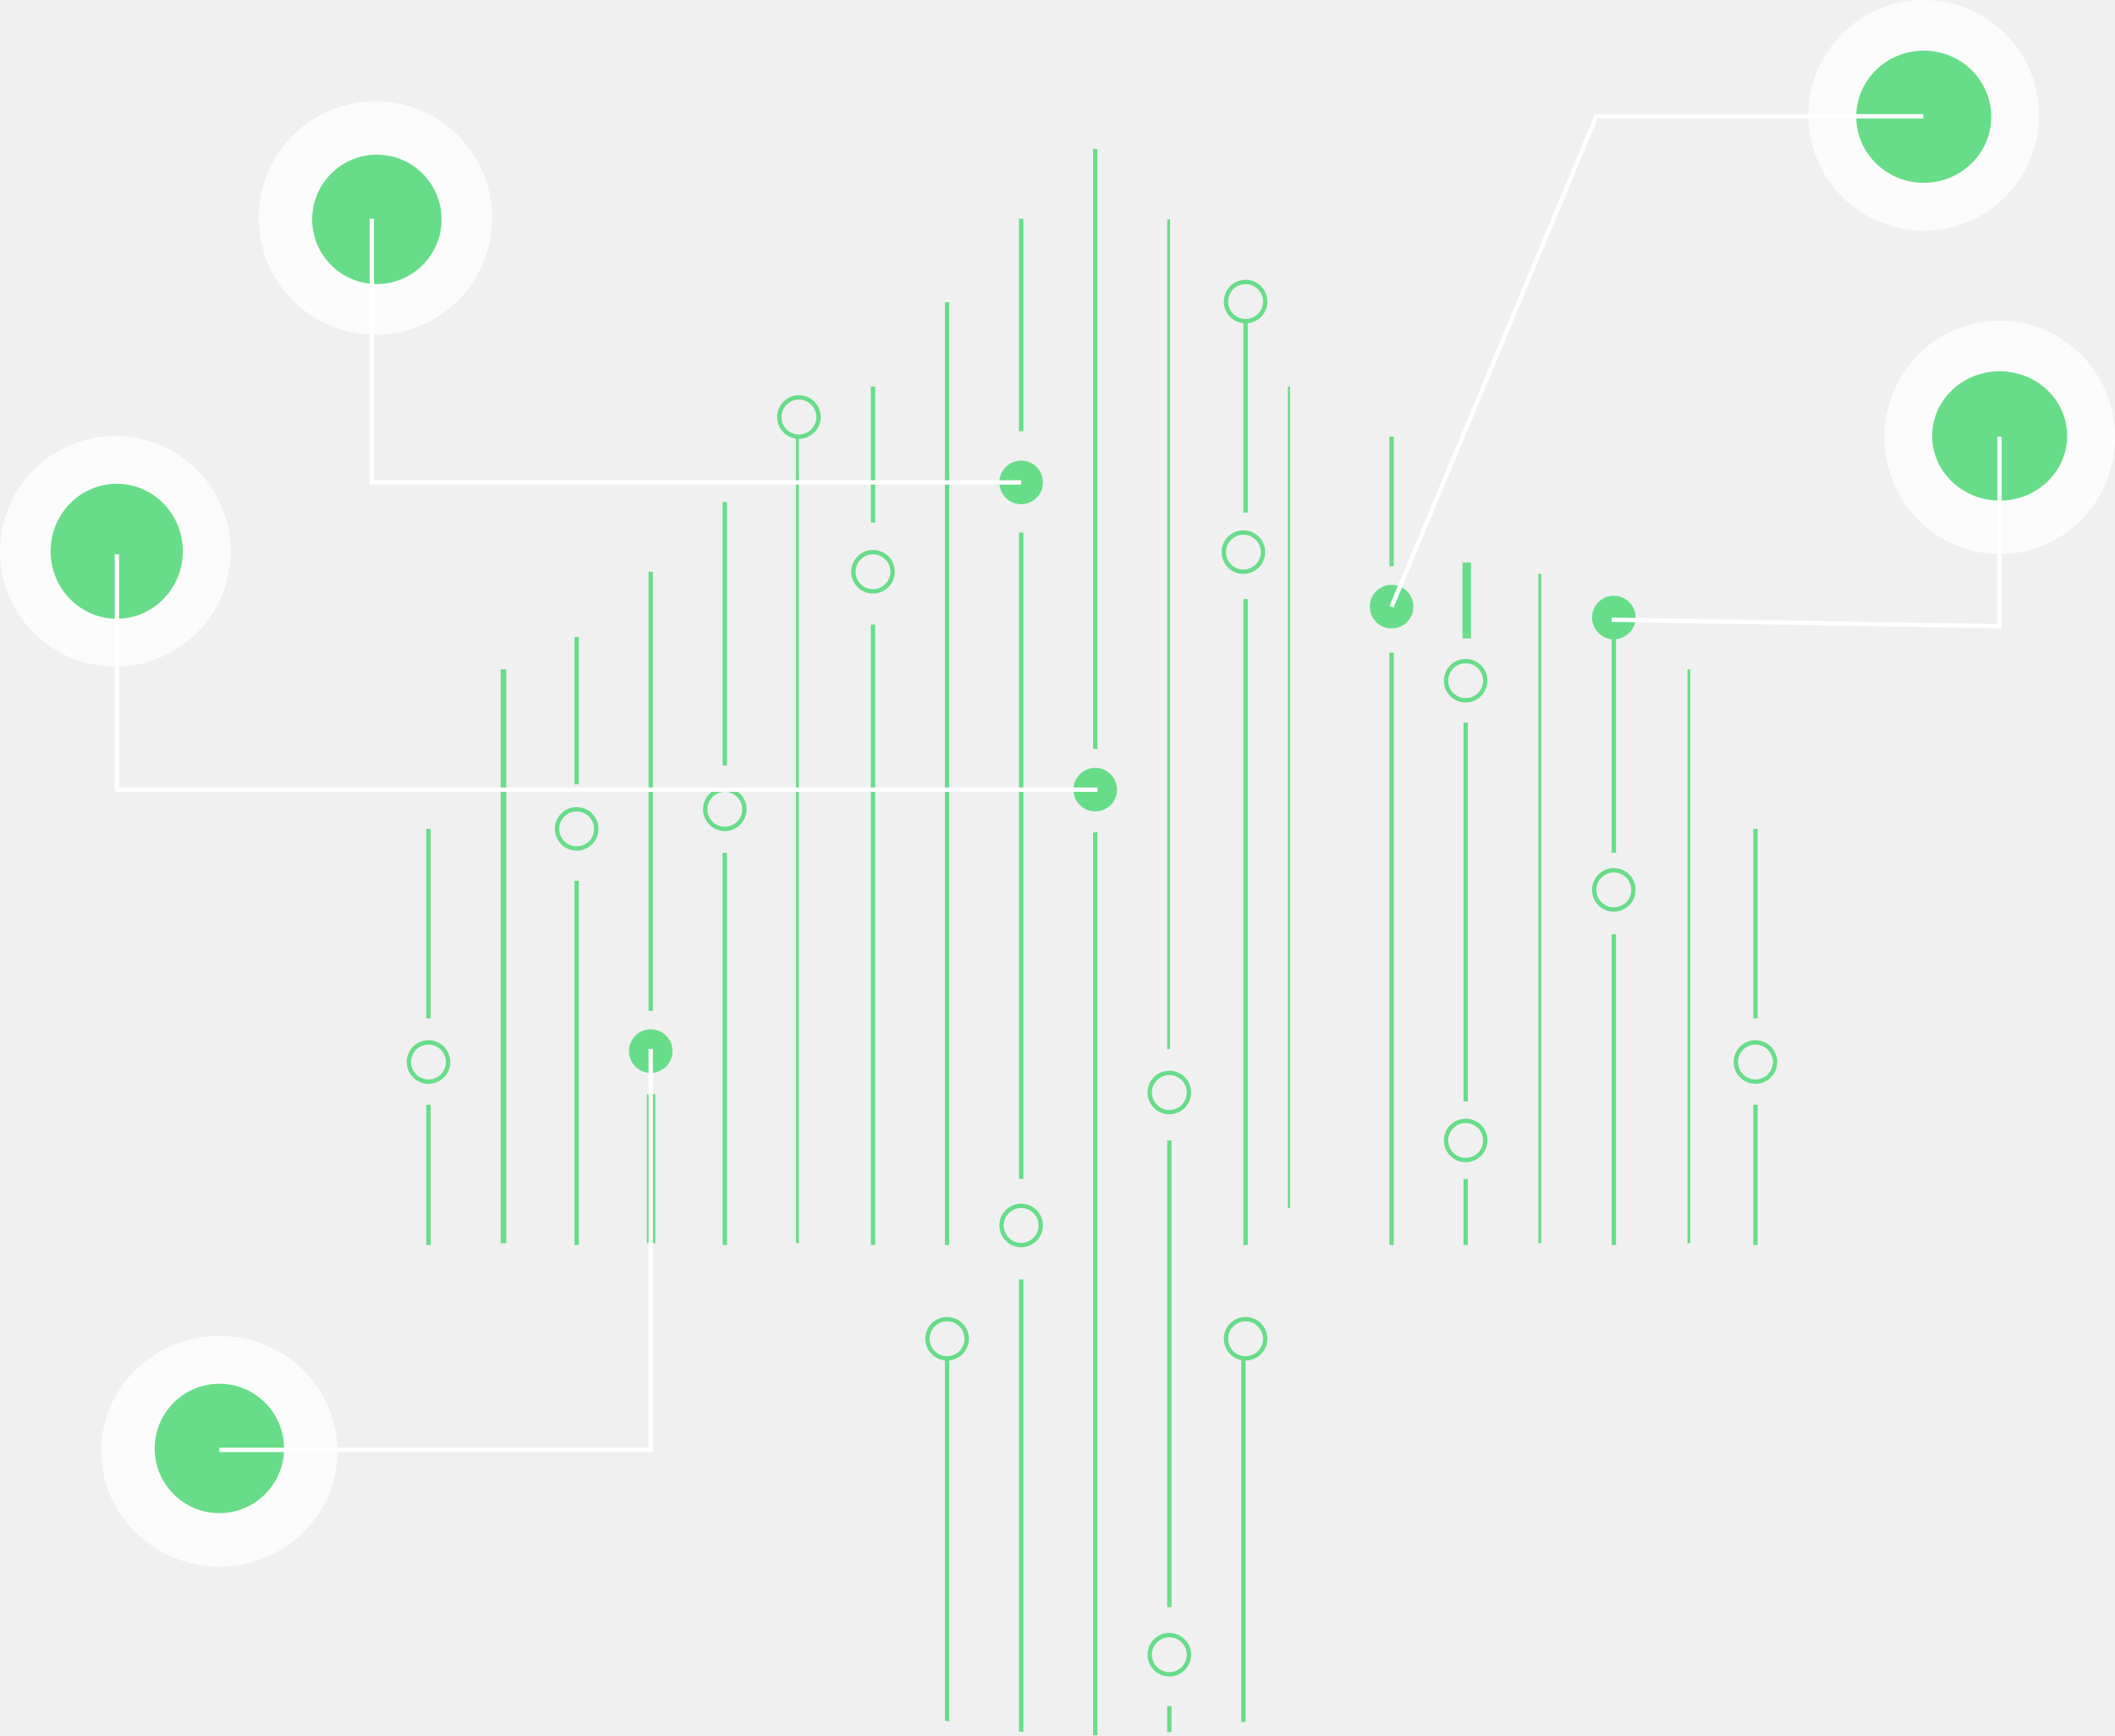
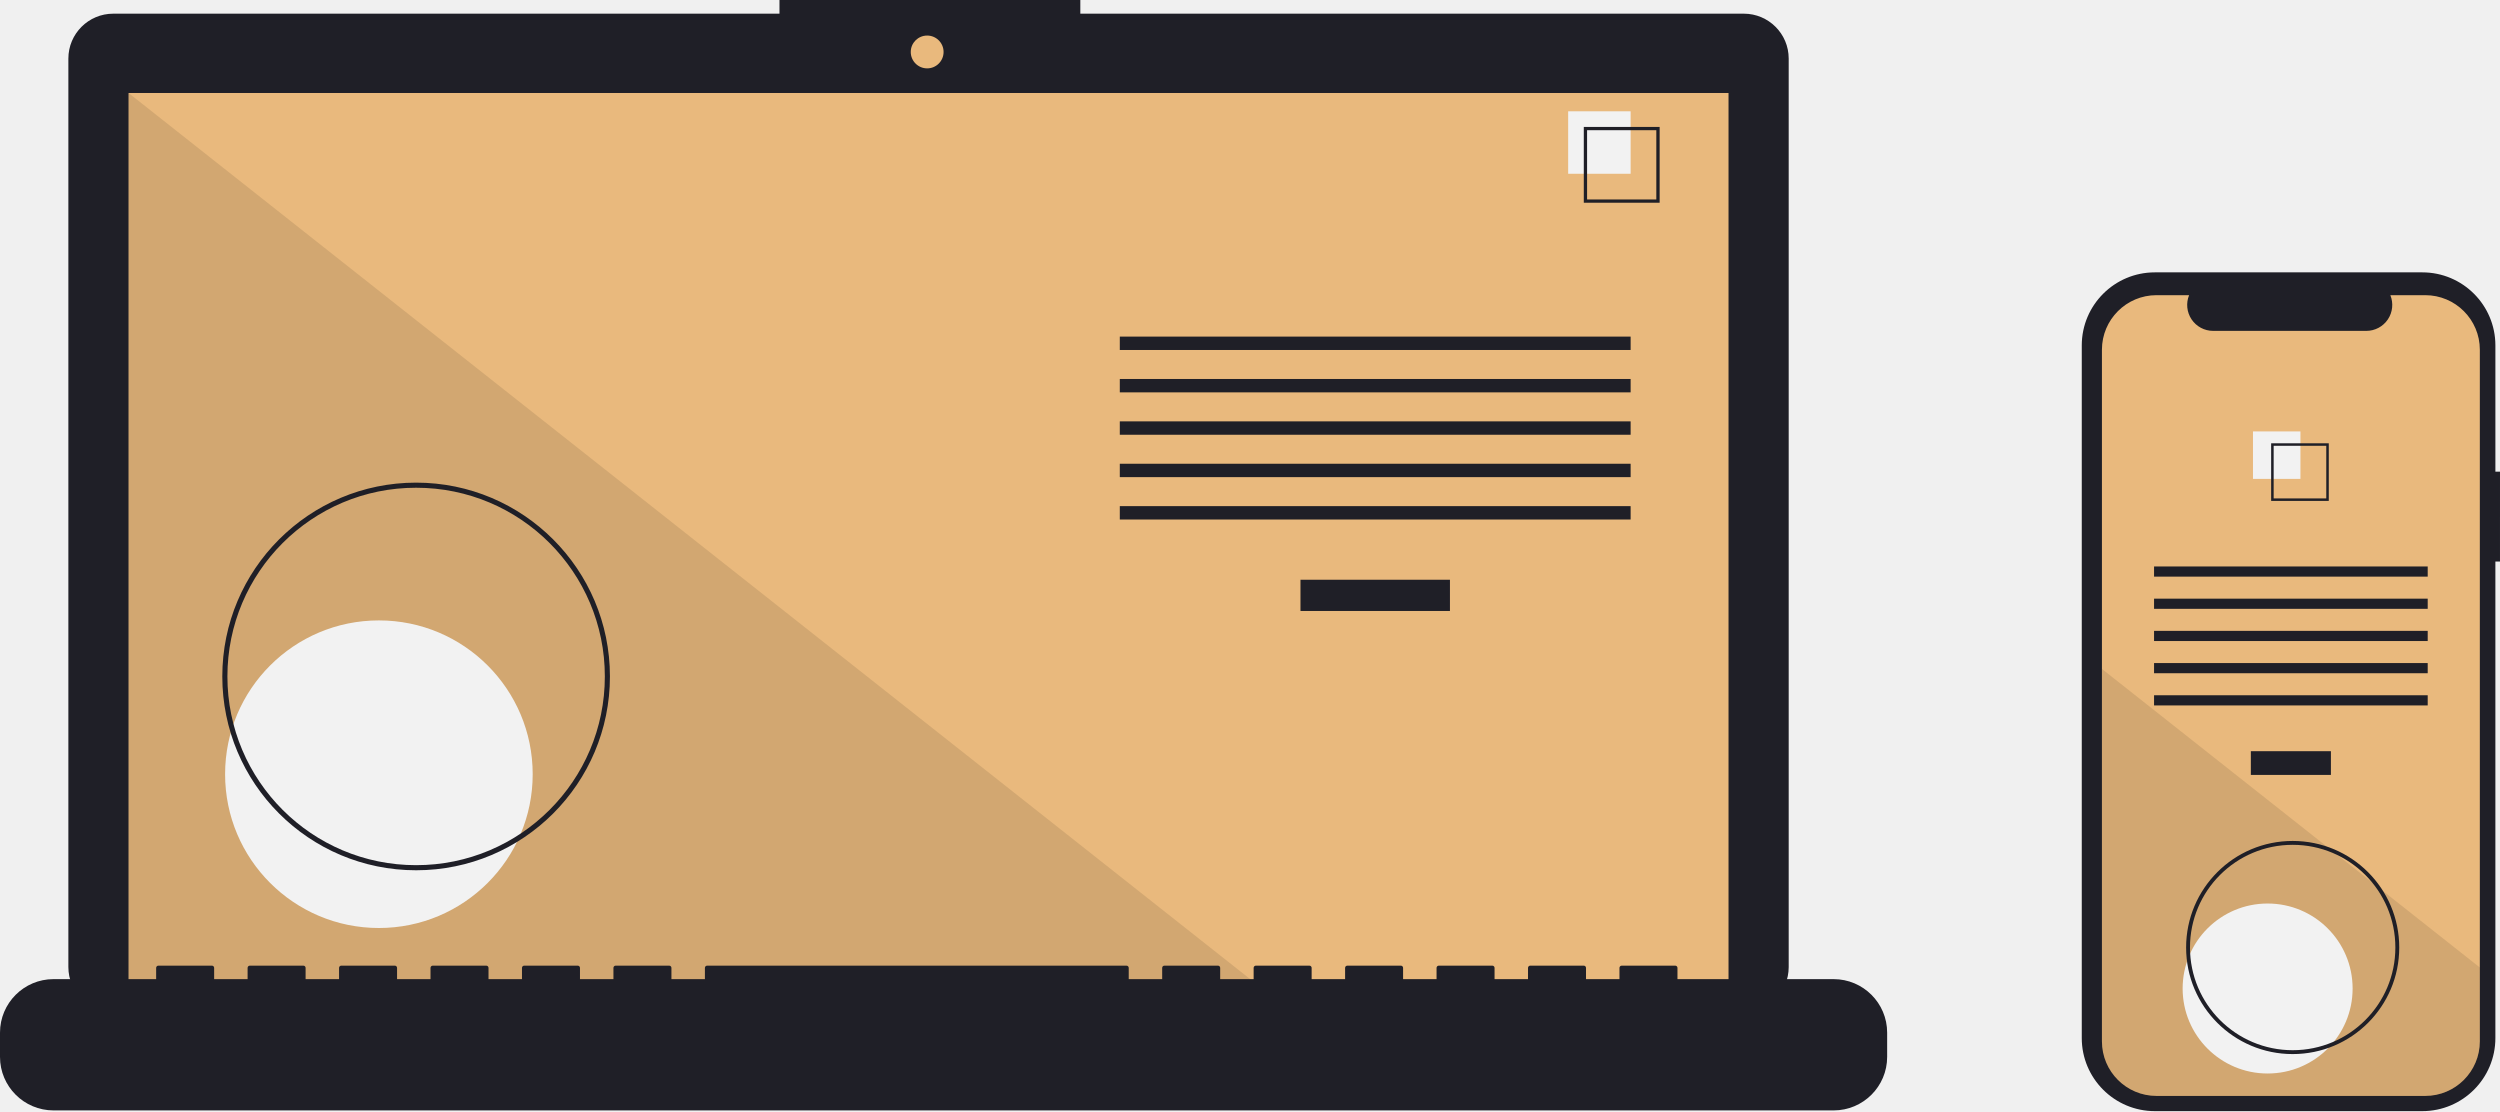
- <svg xmlns="http://www.w3.org/2000/svg" width="752" height="617" viewBox="0 0 752 617">
+ <svg xmlns="http://www.w3.org/2000/svg" width="980.313" height="435.701" viewBox="0 0 980.313 435.701">
  <defs>
-     <style>.a,.d{fill:#fff;}.a{opacity:0.8;}.b{fill:#68dd89;}.c{fill:none;}</style>
+     <style>.a{fill:#1f1f27;}.b{fill:#e9b97d;}.c{opacity:0.1;}.d{fill:#f2f2f2;}</style>
  </defs>
-   <g transform="translate(0.497 0.305)">
-     <ellipse class="a" cx="41" cy="41.5" rx="41" ry="41.5" transform="translate(669.503 113.695)" />
-     <ellipse class="b" cx="24" cy="23" rx="24" ry="23" transform="translate(686.503 131.695)" />
-     <circle class="a" cx="41" cy="41" r="41" transform="translate(642.503 -0.305)" />
-     <ellipse class="b" cx="24" cy="23.5" rx="24" ry="23.5" transform="translate(659.503 17.695)" />
-     <circle class="a" cx="41" cy="41" r="41" transform="translate(-0.497 154.695)" />
-     <ellipse class="b" cx="23.5" cy="24" rx="23.5" ry="24" transform="translate(17.503 171.695)" />
-     <ellipse class="a" cx="42" cy="41" rx="42" ry="41" transform="translate(35.503 474.695)" />
-     <circle class="b" cx="23" cy="23" r="23" transform="translate(54.503 491.695)" />
-     <circle class="a" cx="41.5" cy="41.5" r="41.5" transform="translate(91.503 35.695)" />
-     <circle class="b" cx="23" cy="23" r="23" transform="translate(110.503 54.695)" />
-     <path class="c" d="M818.562,400.781c0,138.168-99.1,253.194-230.1,277.877-.511.1-1.03.194-1.549.287q-12.214,2.243-24.792,3.4c-.519.054-1.03.1-1.549.139q-12.249,1.069-24.792,1.077c-.519,0-1.03,0-1.549-.008q-12.528-.058-24.792-1.209c-.519-.039-1.03-.093-1.549-.147q-12.562-1.22-24.792-3.541c-.519-.093-1.038-.194-1.549-.294C351.315,653.068,253,538.406,253,400.781,253,244.608,379.608,118,535.781,118S818.562,244.608,818.562,400.781Z" transform="translate(-146.083 -66.867)" />
-     <rect class="b" width="1.549" height="229.711" transform="translate(441.606 212.667)" />
-     <rect class="b" width="1.549" height="67.768" transform="translate(441.606 114.199)" />
-     <rect class="b" width="1.549" height="335.251" transform="translate(335.466 107.128)" />
-     <rect class="b" width="1.549" height="75.504" transform="translate(361.807 77.474)" />
-     <rect class="b" width="1.549" height="229.818" transform="translate(361.807 189.037)" />
-     <path class="b" d="M583.549,638.75v160.9c-.519-.039-1.03-.093-1.549-.147V638.75Z" transform="translate(-220.193 -184.17)" />
-     <rect class="b" width="1.549" height="213.323" transform="translate(388.148 52.682)" />
-     <path class="b" d="M617.549,433.52V754.635c-.519,0-1.031,0-1.549-.008V433.52Z" transform="translate(-227.852 -137.94)" />
-     <rect class="b" width="1" height="295" transform="translate(414.503 77.695)" />
-     <rect class="b" width="1.549" height="165.929" transform="translate(414.49 405.19)" />
-     <path class="b" d="M651.55,834.53v9.219c-.519.054-1.03.1-1.55.14V834.53Z" transform="translate(-235.51 -228.271)" />
-     <path class="b" d="M685.549,675V804.126c-.511.1-1.03.194-1.549.287V675Z" transform="translate(-243.169 -192.335)" />
-     <path class="b" d="M549.55,675V804.126c-.519-.093-1.038-.194-1.55-.294V675Z" transform="translate(-212.534 -192.335)" />
-     <rect class="b" width="1.549" height="48.351" transform="translate(309.125 137.129)" />
-     <rect class="b" width="1.549" height="220.589" transform="translate(309.125 221.789)" />
-     <rect class="b" width="1" height="287" transform="translate(282.503 154.695)" />
-     <rect class="b" width="1.549" height="93.67" transform="translate(256.442 178.191)" />
-     <rect class="b" width="1.549" height="139.478" transform="translate(256.442 302.9)" />
-     <rect class="b" width="1.549" height="156.139" transform="translate(230.101 202.983)" />
-     <rect class="b" width="3" height="53" transform="translate(229.503 388.695)" />
-     <rect class="b" width="1.549" height="52.372" transform="translate(203.76 226.225)" />
-     <rect class="b" width="1.549" height="129.522" transform="translate(203.76 312.856)" />
-     <rect class="b" width="2" height="204" transform="translate(177.503 237.695)" />
-     <rect class="b" width="1.549" height="67.354" transform="translate(151.077 294.402)" />
-     <rect class="b" width="1.549" height="49.876" transform="translate(151.077 392.502)" />
-     <rect class="b" width="0.803" height="292.078" transform="translate(457.391 137.129)" />
-     <rect class="b" width="1.549" height="46.051" transform="translate(493.513 154.949)" />
-     <rect class="b" width="1.549" height="210.632" transform="translate(493.513 231.746)" />
-     <rect class="b" width="3" height="27" transform="translate(519.503 199.695)" />
-     <rect class="b" width="1.549" height="134.695" transform="translate(519.855 256.635)" />
-     <rect class="b" width="1.549" height="23.523" transform="translate(519.855 418.855)" />
-     <rect class="b" width="1" height="238" transform="translate(546.503 203.695)" />
-     <rect class="b" width="1.549" height="76.675" transform="translate(572.537 226.225)" />
-     <rect class="b" width="1.549" height="110.489" transform="translate(572.537 331.889)" />
-     <rect class="b" width="1" height="204" transform="translate(599.503 237.695)" />
-     <path class="b" d="M546.747,671.495a7.747,7.747,0,1,1,7.747-7.747,7.747,7.747,0,0,1-7.747,7.747Zm0-13.945a6.2,6.2,0,1,0,6.2,6.2A6.2,6.2,0,0,0,546.747,657.549Z" transform="translate(-210.507 -188.055)" />
-     <path class="b" d="M580.747,619.495a7.747,7.747,0,1,1,7.747-7.747,7.747,7.747,0,0,1-7.747,7.747Zm0-13.945a6.2,6.2,0,1,0,6.2,6.2A6.2,6.2,0,0,0,580.747,605.55Z" transform="translate(-218.166 -176.342)" />
-     <path class="b" d="M683.747,671.495a7.747,7.747,0,1,1,7.747-7.747,7.747,7.747,0,0,1-7.747,7.747Zm0-13.945a6.2,6.2,0,1,0,6.2,6.2A6.2,6.2,0,0,0,683.747,657.549Z" transform="translate(-241.367 -188.055)" />
-     <path class="b" d="M648.747,801a7.747,7.747,0,1,0,7.747,7.747A7.748,7.748,0,0,0,648.747,801Zm0,13.945a6.2,6.2,0,1,1,6.2-6.2A6.2,6.2,0,0,1,648.747,814.945Z" transform="translate(-233.483 -220.718)" />
-     <path class="b" d="M648.747,558.495a7.747,7.747,0,1,1,7.747-7.747A7.747,7.747,0,0,1,648.747,558.495Zm0-13.945a6.2,6.2,0,1,0,6.2,6.2A6.2,6.2,0,0,0,648.747,544.549Z" transform="translate(-233.483 -162.601)" />
-     <path class="b" d="M614.747,419.495a7.747,7.747,0,1,1,7.747-7.747A7.747,7.747,0,0,1,614.747,419.495Z" transform="translate(-225.824 -131.291)" />
-     <path class="b" d="M682.747,310.495a7.747,7.747,0,1,1,7.747-7.747A7.747,7.747,0,0,1,682.747,310.495Zm0-13.945a6.2,6.2,0,1,0,6.2,6.2,6.2,6.2,0,0,0-6.2-6.2Z" transform="translate(-241.142 -106.738)" />
-     <path class="b" d="M444.747,428.495a7.747,7.747,0,1,1,7.747-7.747A7.747,7.747,0,0,1,444.747,428.495Zm0-13.945a6.2,6.2,0,1,0,6.2,6.2A6.2,6.2,0,0,0,444.747,414.549Z" transform="translate(-187.531 -133.318)" />
-     <path class="b" d="M376.747,437.495a7.747,7.747,0,1,1,7.747-7.747,7.747,7.747,0,0,1-7.747,7.747Zm0-13.945a6.2,6.2,0,1,0,6.2,6.2A6.2,6.2,0,0,0,376.747,423.549Z" transform="translate(-172.213 -135.345)" />
-     <path class="b" d="M410.747,539.495a7.747,7.747,0,1,1,7.747-7.747,7.747,7.747,0,0,1-7.747,7.747Z" transform="translate(-179.872 -158.321)" />
-     <path class="b" d="M683.747,195.495a7.747,7.747,0,1,1,7.747-7.747A7.747,7.747,0,0,1,683.747,195.495Zm0-13.945a6.2,6.2,0,1,0,6.2,6.2A6.2,6.2,0,0,0,683.747,181.549Z" transform="translate(-241.367 -80.833)" />
-     <path class="b" d="M512.747,319.495a7.747,7.747,0,1,1,7.747-7.747A7.747,7.747,0,0,1,512.747,319.495Zm0-13.945a6.2,6.2,0,1,0,6.2,6.2A6.2,6.2,0,0,0,512.747,305.549Z" transform="translate(-202.848 -108.765)" />
-     <path class="b" d="M478.747,248.495a7.747,7.747,0,1,1,7.747-7.747,7.747,7.747,0,0,1-7.747,7.747Zm0-13.945a6.2,6.2,0,1,0,6.2,6.2A6.2,6.2,0,0,0,478.747,234.549Z" transform="translate(-195.189 -92.772)" />
-     <path class="b" d="M308.747,544.495a7.747,7.747,0,1,1,7.747-7.747A7.747,7.747,0,0,1,308.747,544.495Zm0-13.945a6.2,6.2,0,1,0,6.2,6.2,6.2,6.2,0,0,0-6.2-6.2Z" transform="translate(-156.896 -159.448)" />
-     <rect class="b" width="1.549" height="67.354" transform="translate(622.895 294.402)" />
-     <rect class="b" width="1.549" height="49.876" transform="translate(622.895 392.502)" />
-     <path class="b" d="M917.747,544.495a7.747,7.747,0,1,1,7.747-7.747A7.747,7.747,0,0,1,917.747,544.495Zm0-13.945a6.2,6.2,0,1,0,6.2,6.2,6.2,6.2,0,0,0-6.2-6.2Z" transform="translate(-294.077 -159.448)" />
-     <path class="b" d="M852.747,465.495a7.747,7.747,0,1,1,7.748-7.747,7.747,7.747,0,0,1-7.748,7.747Zm0-13.945a6.2,6.2,0,1,0,6.2,6.2,6.2,6.2,0,0,0-6.2-6.2Z" transform="translate(-279.436 -141.652)" />
-     <path class="b" d="M784.747,580.495a7.747,7.747,0,1,1,7.748-7.747,7.747,7.747,0,0,1-7.748,7.747Zm0-13.945a6.2,6.2,0,1,0,6.2,6.2A6.2,6.2,0,0,0,784.747,566.55Z" transform="translate(-264.118 -167.557)" />
-     <path class="b" d="M580.747,278.495a7.747,7.747,0,1,1,7.747-7.747A7.747,7.747,0,0,1,580.747,278.495Z" transform="translate(-218.166 -99.529)" />
-     <path class="b" d="M784.747,369.495a7.747,7.747,0,1,1,7.748-7.747A7.747,7.747,0,0,1,784.747,369.495Zm0-13.945a6.2,6.2,0,1,0,6.2,6.2A6.2,6.2,0,0,0,784.747,355.549Z" transform="translate(-264.118 -120.028)" />
-     <path class="b" d="M852.747,340.495a7.747,7.747,0,1,1,7.748-7.747,7.747,7.747,0,0,1-7.748,7.747Z" transform="translate(-279.436 -113.495)" />
-     <path class="b" d="M750.747,335.495a7.747,7.747,0,1,1,7.747-7.747A7.747,7.747,0,0,1,750.747,335.495Z" transform="translate(-256.459 -112.369)" />
-     <path class="d" d="M877.675,268.19l-138.692-2.337.026-1.549,137.116,2.311V200h1.55Z" transform="translate(-166.459 -45.051)" />
-     <path class="d" d="M638.507,227.391l-1.43-.6L710.1,52H826.829v1.549h-115.7Z" transform="translate(-143.504 -11.713)" />
-     <path class="d" d="M401.409,338.447H52V254h1.549v82.9H401.409Z" transform="translate(-11.711 -57.215)" />
-     <path class="d" d="M400.648,194.519H169V100h1.549v92.969h230.1Z" transform="translate(-38.066 -22.526)" />
-     <path class="d" d="M254.174,624.327H100v-1.549H252.624V481h1.549Z" transform="translate(-22.524 -108.349)" />
+   <g transform="translate(0 -13.29)">
+     <path class="a" d="M714.207,141.381H454.038v-5.362H336.067v5.362H74.825a17.6,17.6,0,0,0-17.6,17.6V515.231a17.6,17.6,0,0,0,17.6,17.6H714.207a17.6,17.6,0,0,0,17.6-17.6V158.979a17.6,17.6,0,0,0-17.6-17.6Z" transform="translate(-30.415 -122.728)" />
+     <path class="b" d="M0,0H627.391V353.913H0Z" transform="translate(50.406 49.754)" />
+     <circle class="b" cx="6.435" cy="6.435" r="6.435" transform="translate(357.13 27.232)" />
+     <path class="c" d="M498.374,403.667H50.406V49.754Z" />
+     <circle class="d" cx="60.307" cy="60.307" r="60.307" transform="translate(88.267 256.569)" />
+     <rect class="a" width="58.605" height="12.246" transform="translate(509.953 240.622)" />
+     <rect class="a" width="200.307" height="5.248" transform="translate(439.102 145.279)" />
+     <rect class="a" width="200.307" height="5.248" transform="translate(439.102 161.898)" />
+     <rect class="a" width="200.307" height="5.248" transform="translate(439.102 178.518)" />
+     <rect class="a" width="200.307" height="5.248" transform="translate(439.102 195.137)" />
+     <rect class="a" width="200.307" height="5.248" transform="translate(439.102 211.757)" />
+     <rect class="d" width="24.492" height="24.492" transform="translate(614.917 56.934)" />
+     <path class="a" d="M681.2,215.525h-29.74v-29.74H681.2Zm-28.447-1.293H679.9V187.078H652.748Z" transform="translate(-30.415 -122.728)" />
+     <path class="a" d="M749.422,519.96h-61.23v-4.412a.875.875,0,0,0-.875-.875H666.324a.875.875,0,0,0-.875.875v4.412H652.329v-4.412a.875.875,0,0,0-.875-.875H630.462a.875.875,0,0,0-.875.875v4.412h-13.12v-4.412a.875.875,0,0,0-.875-.875H594.6a.875.875,0,0,0-.875.875v4.411H580.6v-4.412a.875.875,0,0,0-.875-.875H558.736a.875.875,0,0,0-.875.875v4.412h-13.12v-4.412a.875.875,0,0,0-.875-.875H522.873a.875.875,0,0,0-.875.875v4.412h-13.12v-4.412a.875.875,0,0,0-.875-.875H487.01a.875.875,0,0,0-.875.875v4.412H473.015v-4.412a.875.875,0,0,0-.875-.875H307.7a.875.875,0,0,0-.875.875v4.412H293.7v-4.412a.875.875,0,0,0-.875-.875H271.833a.875.875,0,0,0-.875.875v4.412h-13.12v-4.412a.875.875,0,0,0-.875-.875H235.97a.875.875,0,0,0-.875.875v4.412H221.975v-4.412a.875.875,0,0,0-.875-.875H200.107a.875.875,0,0,0-.875.875v4.412h-13.12v-4.412a.875.875,0,0,0-.875-.875H164.244a.875.875,0,0,0-.875.875v4.412h-13.12v-4.412a.875.875,0,0,0-.875-.875H128.381a.875.875,0,0,0-.875.875v4.412h-13.12v-4.412a.875.875,0,0,0-.875-.875H92.519a.875.875,0,0,0-.875.875v4.412H51.408a20.993,20.993,0,0,0-20.993,20.993v9.493a20.993,20.993,0,0,0,20.993,20.993H749.422a20.993,20.993,0,0,0,20.993-20.993v-9.492a20.993,20.993,0,0,0-20.993-20.993Z" transform="translate(-30.415 -122.728)" />
+     <path class="a" d="M193.586,477.272a76,76,0,1,1,76-76,76,76,0,0,1-76,76Zm0-150a74,74,0,1,0,74,74,74,74,0,0,0-74-74Z" transform="translate(-30.415 -122.728)" />
+     <path class="a" d="M1035.727,329.97h-1.807V280.464a28.653,28.653,0,0,0-28.653-28.653H900.379a28.653,28.653,0,0,0-28.653,28.653V552.058a28.653,28.653,0,0,0,28.653,28.653h104.885a28.653,28.653,0,0,0,28.653-28.653V365.21h1.807Z" transform="translate(-55.414 -131.72)" />
+     <path class="b" d="M1030.32,284.976v271.2a21.4,21.4,0,0,1-21.4,21.4H903.53a21.4,21.4,0,0,1-21.394-21.4v-271.2a21.4,21.4,0,0,1,21.392-21.394h12.789a10.165,10.165,0,0,0,9.413,14h60.088a10.165,10.165,0,0,0,9.413-14h13.691a21.4,21.4,0,0,1,21.4,21.4Z" transform="translate(-57.916 -134.548)" />
+     <rect class="a" width="31.395" height="9.304" transform="translate(882.613 307.851)" />
+     <rect class="a" width="107.306" height="3.987" transform="translate(844.657 235.415)" />
+     <rect class="a" width="107.306" height="3.987" transform="translate(844.657 248.041)" />
+     <rect class="a" width="107.306" height="3.987" transform="translate(844.657 260.668)" />
+     <rect class="a" width="107.306" height="3.987" transform="translate(844.657 273.294)" />
+     <rect class="a" width="107.306" height="3.987" transform="translate(844.657 285.92)" />
+     <rect class="d" width="18.607" height="18.607" transform="translate(883.452 182.464)" />
+     <path class="a" d="M969.474,340.032v22.595h22.595V340.032Zm21.615,21.615H970.454V341.012h20.635Z" transform="translate(-78.899 -152.915)" />
+     <path class="c" d="M1030.32,573.561v28.961a21.4,21.4,0,0,1-21.4,21.4H903.53a21.4,21.4,0,0,1-21.394-21.4V456.492l88.791,70.147,1.52,1.2,16.517,13.045,1.542,1.223Z" transform="translate(-57.916 -180.895)" />
+     <ellipse class="d" cx="33.328" cy="33.328" rx="33.328" ry="33.328" transform="translate(855.865 367.583)" />
+     <path class="a" d="M967.372,628.844a41.786,41.786,0,1,1,41.786-41.786A41.786,41.786,0,0,1,967.372,628.844Zm0-82.052a40.266,40.266,0,1,0,40.266,40.266,40.266,40.266,0,0,0-40.266-40.266Z" transform="translate(-68.355 -202.225)" />
  </g>
</svg>
